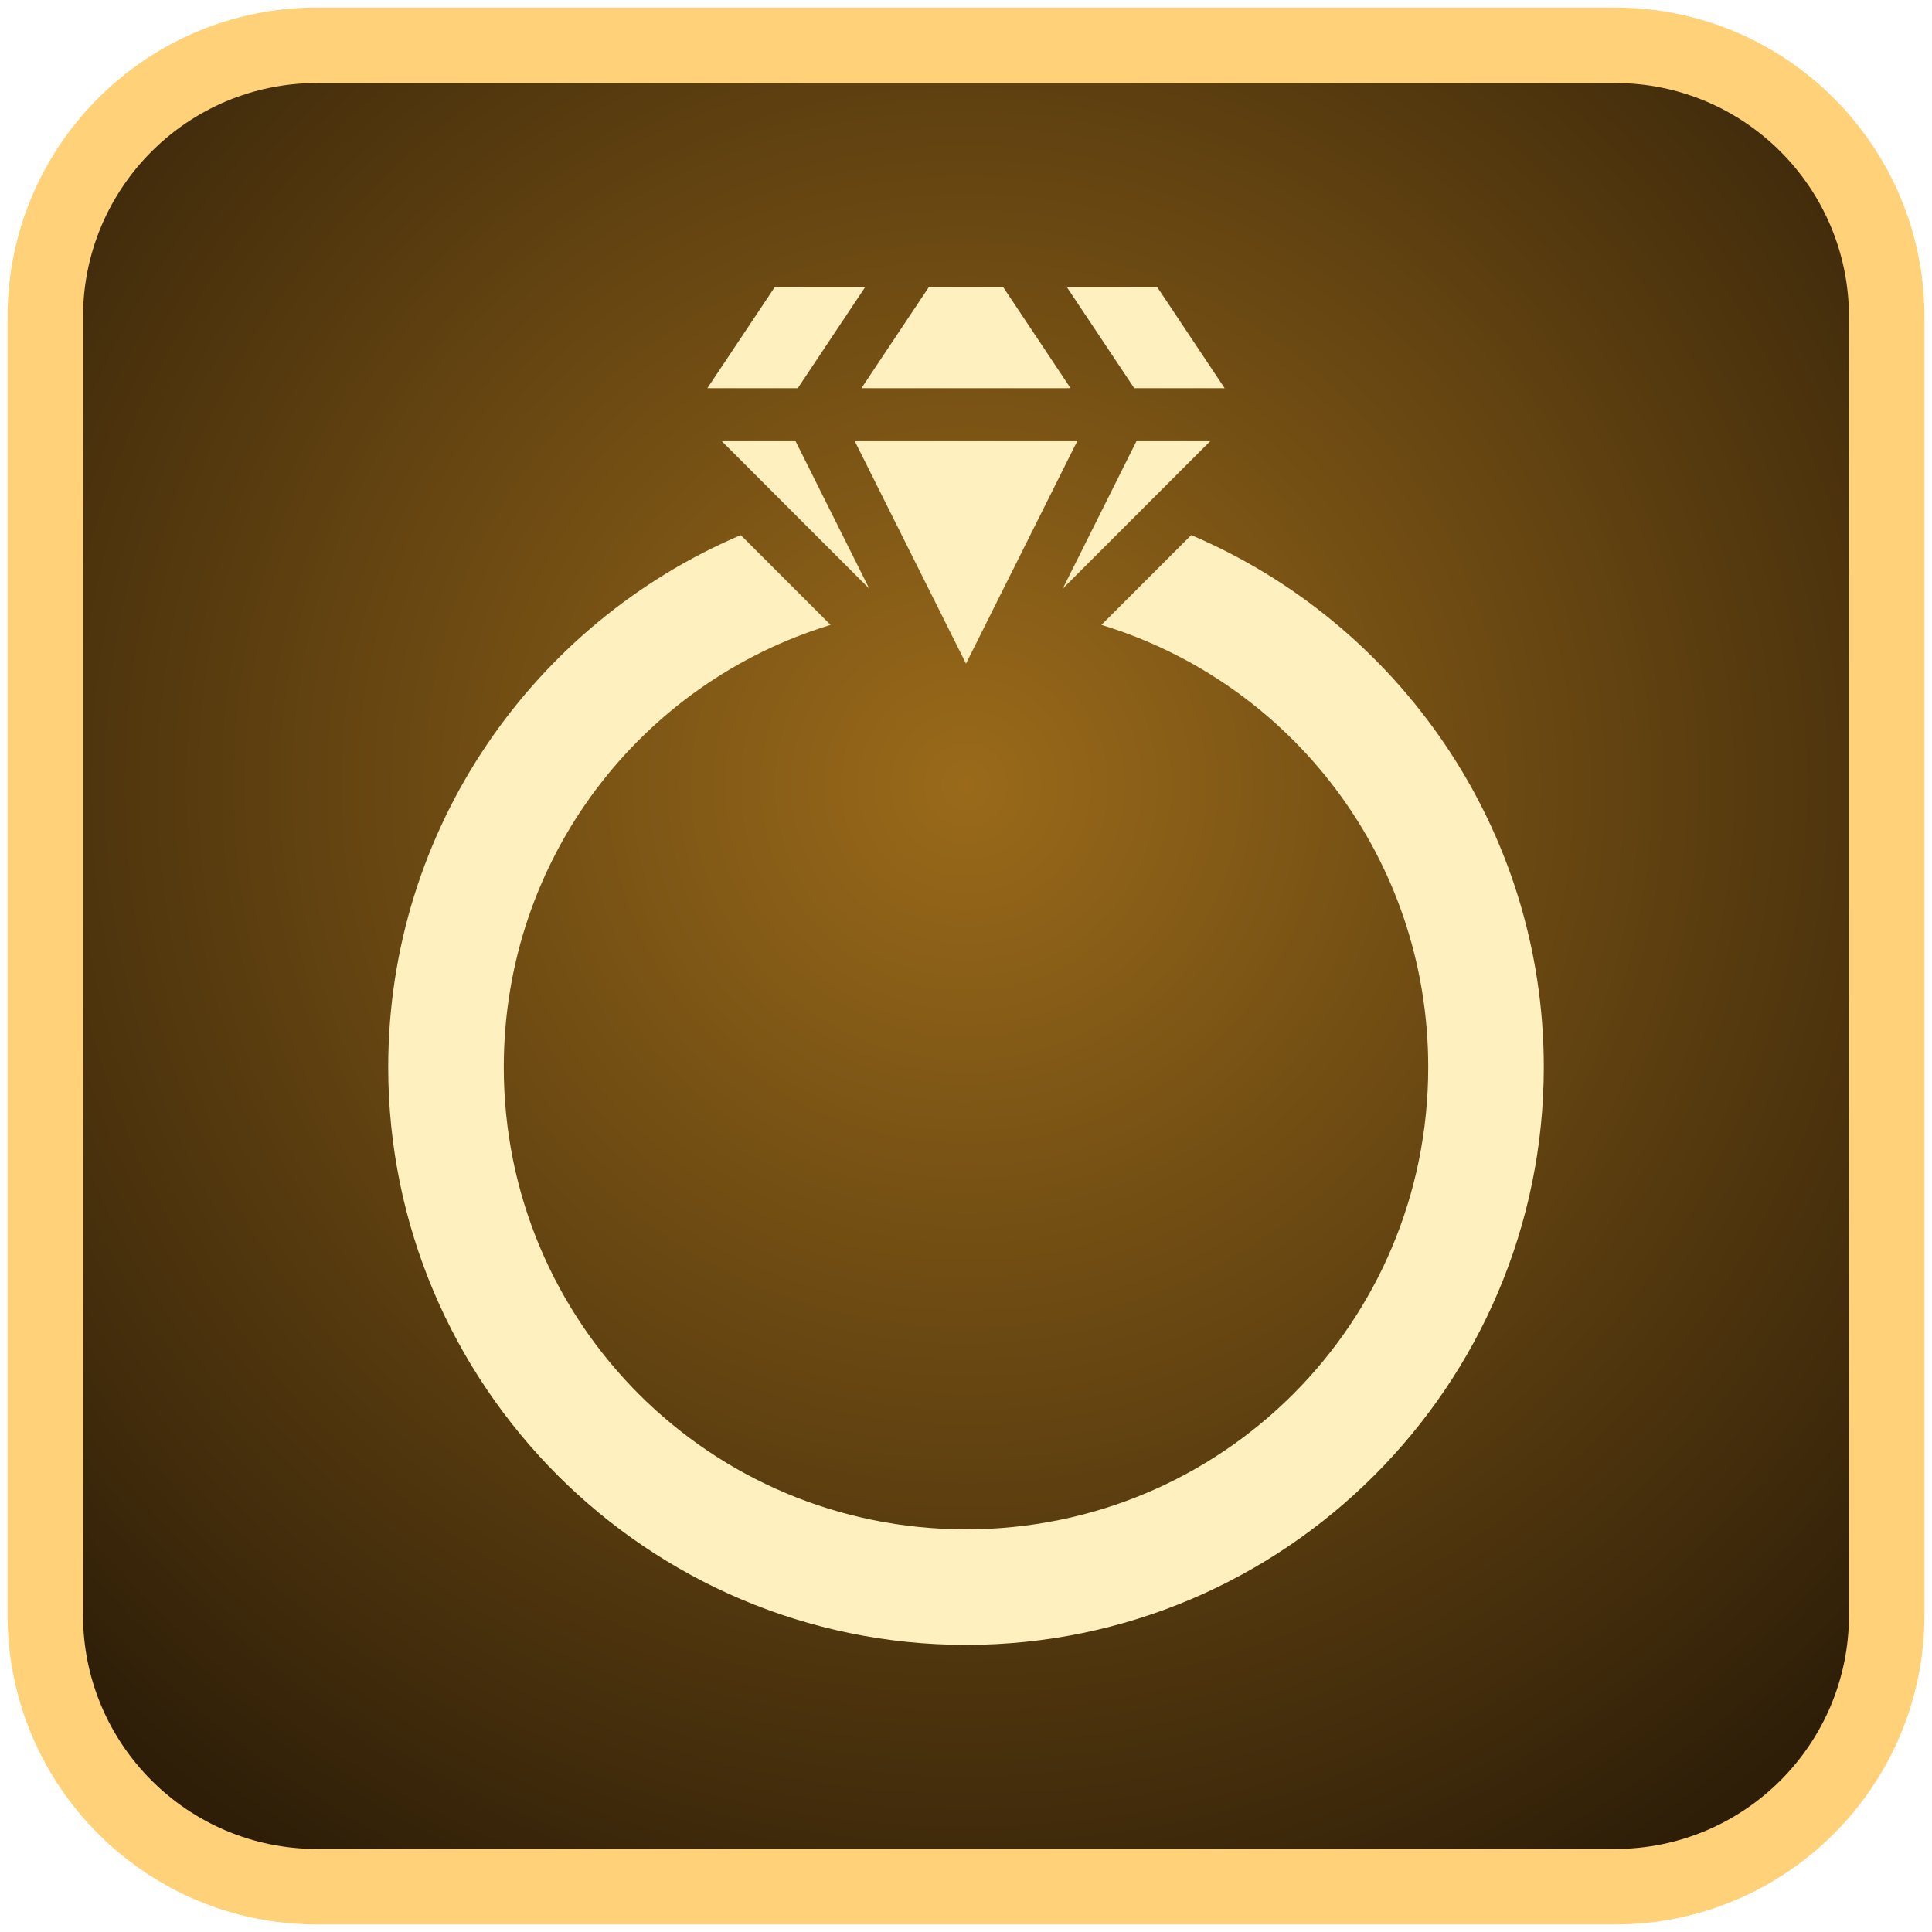
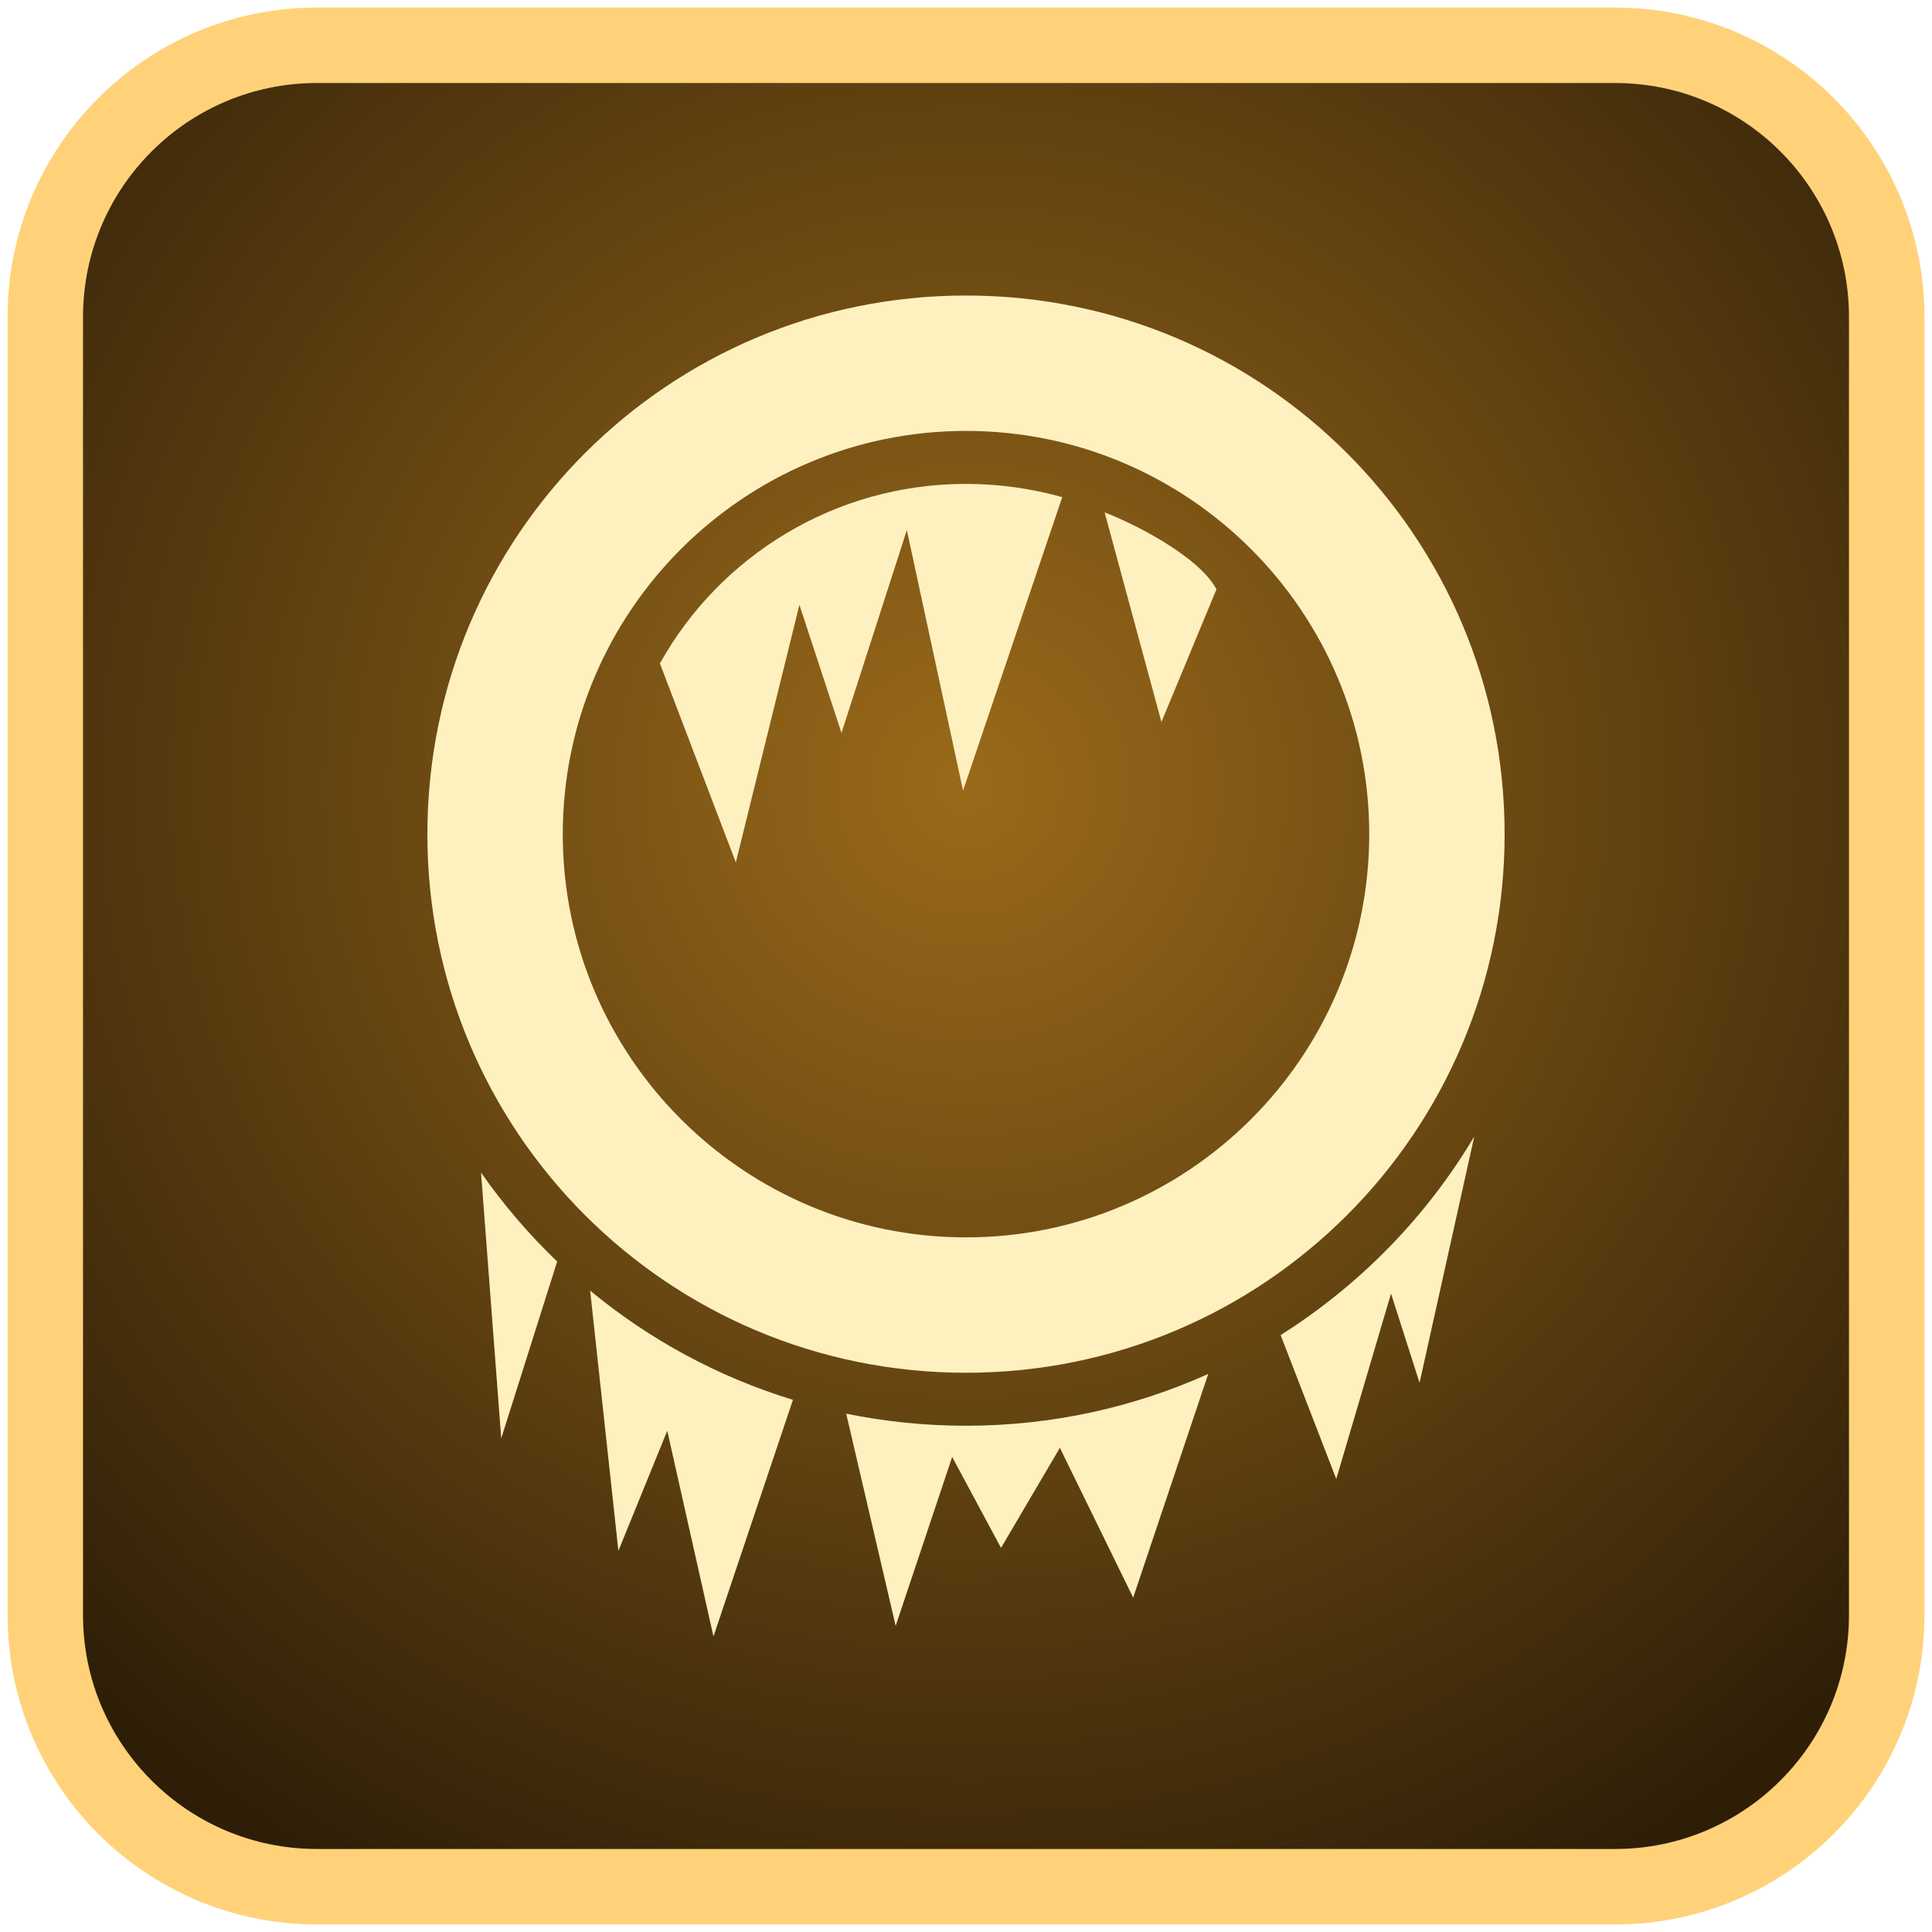
<svg xmlns="http://www.w3.org/2000/svg" viewBox="0 0 512 512">
  <defs>
    <radialGradient id="g" cx="50%" cy="40%" r="70%">
      <stop offset="0" stop-color="#9a6a1a" />
      <stop offset="1" stop-color="#2e1e08" />
    </radialGradient>
  </defs>
  <rect x="12" y="12" width="488" height="488" rx="72" fill="url(#g)" stroke="#ffd27a" stroke-width="20" />
  <g transform="translate(56.32 56.32) scale(0.78)" fill="#fff0c0">
-     <path d="M191.02 25.346l-22.9 34.35h30.714l22.9-34.35H191.02zm52.347 0l-22.898 34.35h71.06l-22.897-34.35h-25.266zm46.9 0l22.9 34.35h30.714l-22.9-34.35h-30.714zm-117.234 52.35l50.115 50.115-25.058-50.115h-25.057zm45.182 0L256 153.265l37.785-75.57h-75.57zm95.695 0l-25.058 50.115 50.115-50.115H313.91zm-134.435 31.898C109.163 139.5 59.693 209.29 59.693 290.348c0 108.185 88.122 196.306 196.307 196.306 108.185 0 196.307-88.12 196.307-196.306 0-81.057-49.47-150.848-119.782-180.754l-30.517 30.517c64.397 19.592 111.037 79.292 111.037 150.238 0 86.966-70.08 157.045-157.045 157.045-86.966 0-157.045-70.08-157.045-157.045 0-70.946 46.64-130.646 111.037-150.237l-30.517-30.516z" />
+     <path d="M256 28.2c-101.2 0-183 81.8-183 183s81.8 183 183 183 183-81.8 183-183-81.8-183-183-183zm0 46c75.6 0 137 61.4 137 137s-61.4 137-137 137-137-61.4-137-137 61.4-137 137-137zm0 18c-44.7 0-83.7 24.6-104 61l25.8 67.6 21.6-87.5 14.3 43.5 22.2-68.9 19.1 88.5 33.7-99.7c-10.4-2.9-21.4-4.5-32.7-4.5zm47.1 9.7l19.3 71.2 18.7-45.1c-6.2-11.5-28.9-22.7-38-26.1zm125.6 212c-16.3 27.4-38.9 50.5-65.8 67.5l18.9 48.9 18.6-63 9.7 30.3zM91.23 326.2l6.86 90.3 19.01-60.1c-9.6-9.2-18.25-19.3-25.87-30.2zm37.07 40.1l9.6 88.4 16.6-40.8 15.7 69.9 27-80.4c-25.5-7.8-48.8-20.5-68.9-37.1zm210 28.3c-25.1 11.3-53 17.6-82.3 17.6-13.9 0-27.5-1.4-40.7-4.1l16.8 72.1 19.2-57.4 16.6 30.9 20-34 24.9 50.9z" />
  </g>
</svg>
